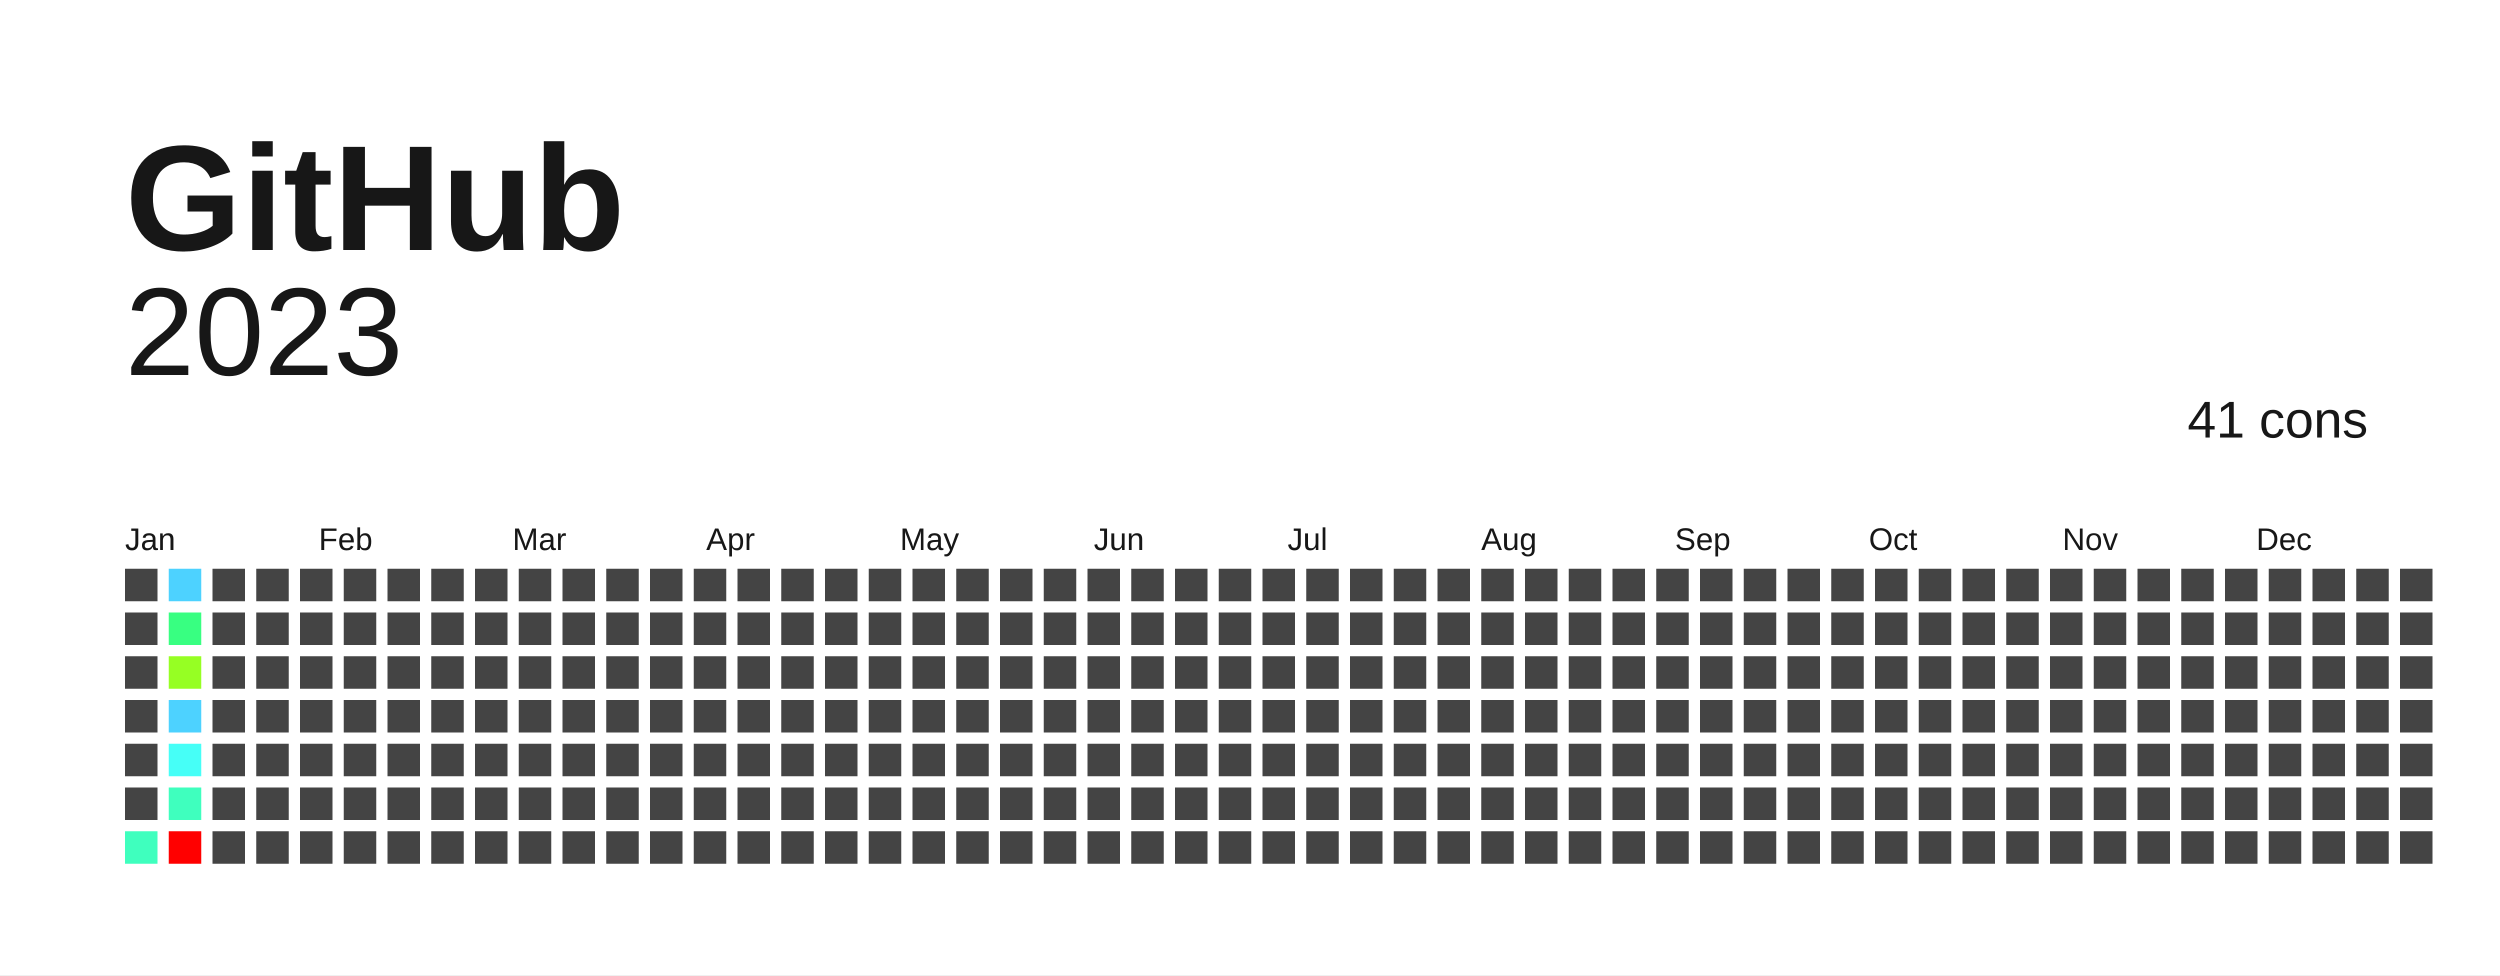
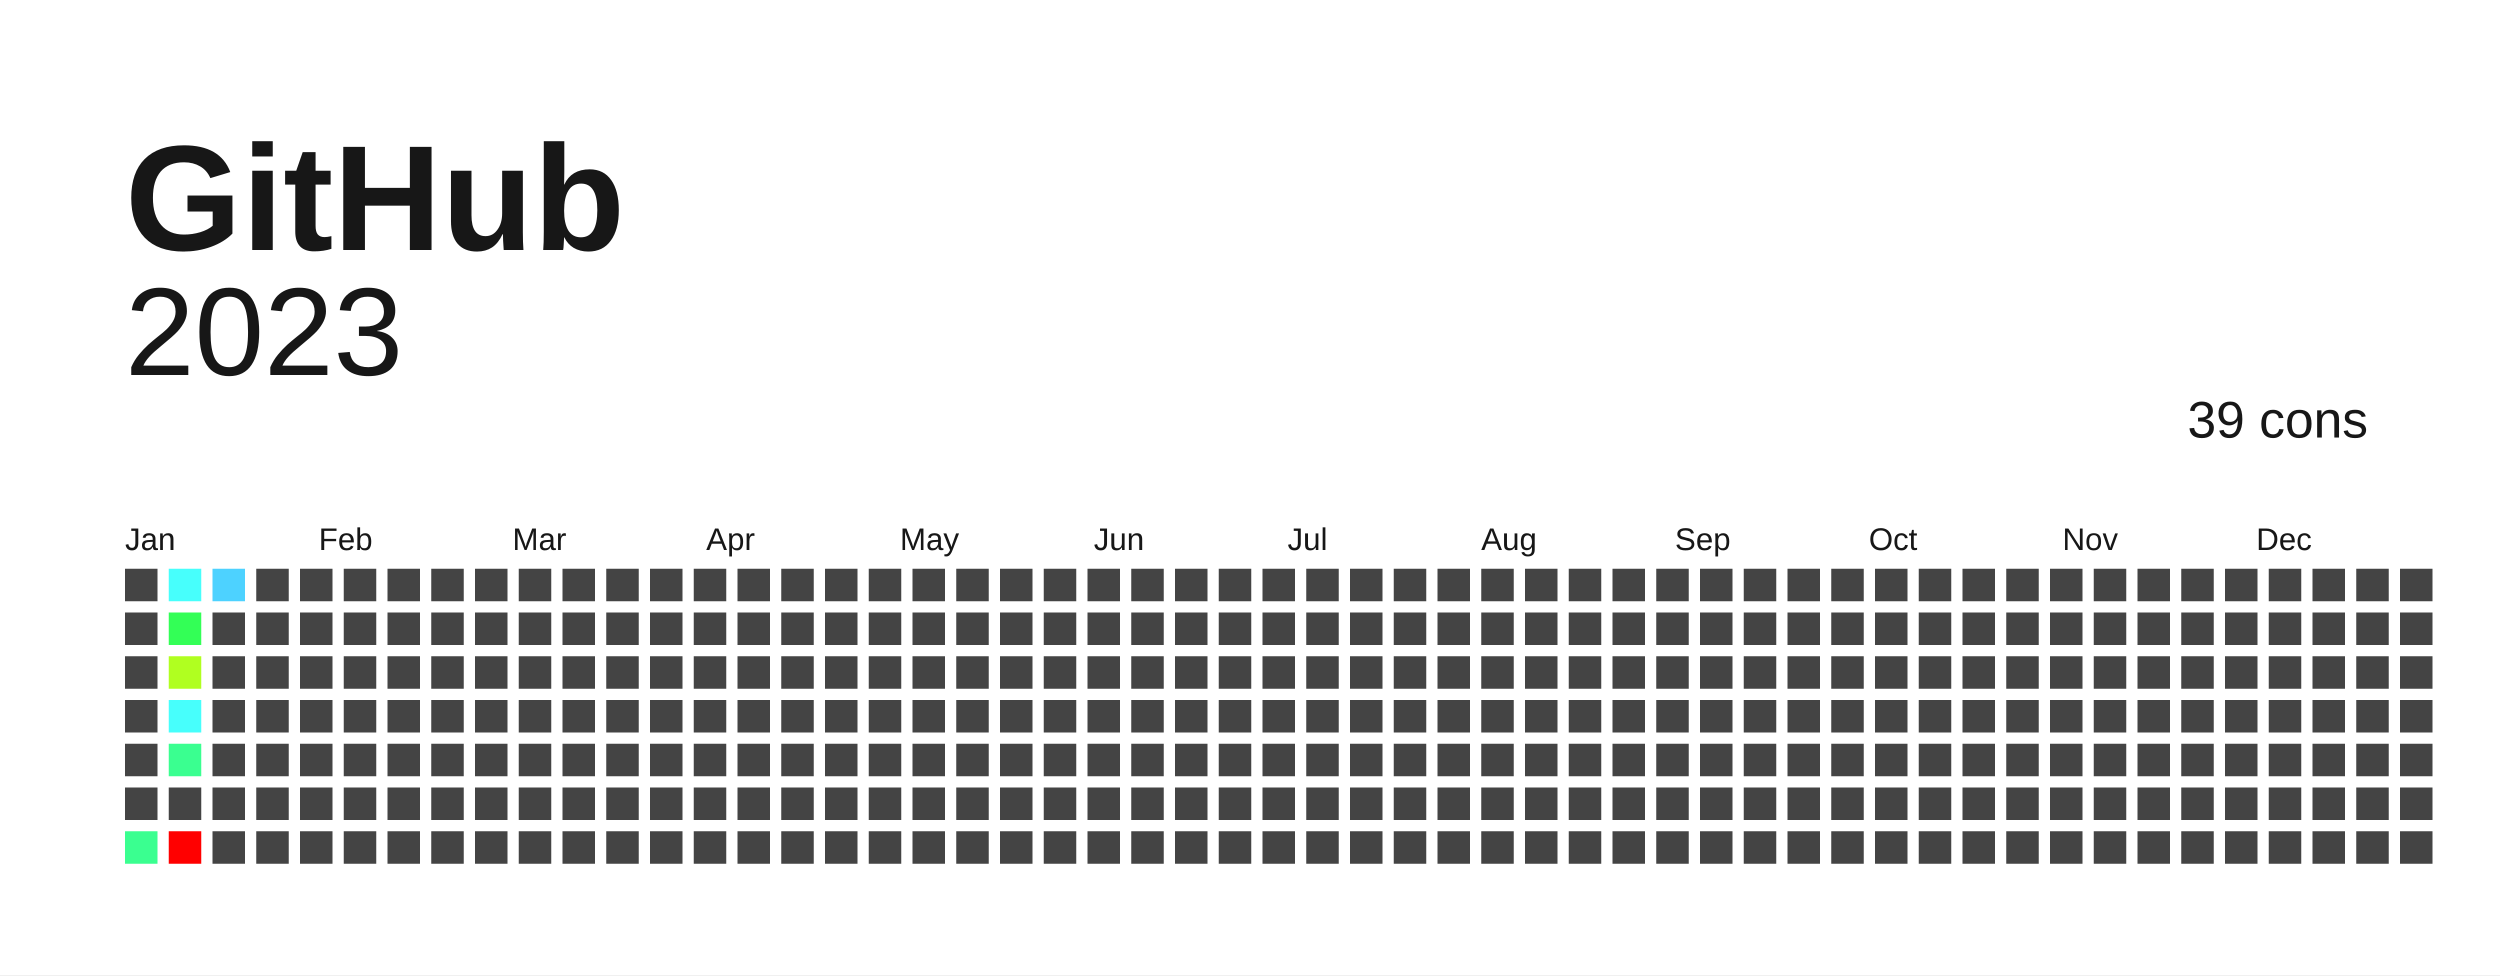
<svg xmlns="http://www.w3.org/2000/svg" baseProfile="full" height="78mm" version="1.1" viewBox="0,0,200,78" width="200mm">
  <defs />
  <rect fill="#FFFFFF" height="78" width="200" x="0" y="0" />
  <text fill="#171717" style="font-size:12px; font-family:Arial; font-weight:bold;" x="10" y="20">GitHub</text>
  <text alignment-baseline="hanging" fill="#171717" style="font-size:10.0px; font-family:Arial;" x="10" y="30">2023</text>
-   <text alignment-baseline="hanging" fill="#171717" style="font-size:4.125px; font-family:Arial;" x="175" y="35">41 cons</text>
+   <text alignment-baseline="hanging" fill="#171717" style="font-size:4.125px; font-family:Arial;" x="175" y="35">39 cons</text>
  <text fill="#171717" style="font-size:2.5px; font-family:Arial" x="10.0" y="44">Jan</text>
  <text fill="#171717" style="font-size:2.5px; font-family:Arial" x="25.5" y="44">Feb</text>
  <text fill="#171717" style="font-size:2.5px; font-family:Arial" x="41.0" y="44">Mar</text>
  <text fill="#171717" style="font-size:2.5px; font-family:Arial" x="56.5" y="44">Apr</text>
  <text fill="#171717" style="font-size:2.5px; font-family:Arial" x="72.0" y="44">May</text>
  <text fill="#171717" style="font-size:2.5px; font-family:Arial" x="87.5" y="44">Jun</text>
  <text fill="#171717" style="font-size:2.5px; font-family:Arial" x="103.0" y="44">Jul</text>
  <text fill="#171717" style="font-size:2.5px; font-family:Arial" x="118.5" y="44">Aug</text>
  <text fill="#171717" style="font-size:2.5px; font-family:Arial" x="134.0" y="44">Sep</text>
  <text fill="#171717" style="font-size:2.5px; font-family:Arial" x="149.5" y="44">Oct</text>
  <text fill="#171717" style="font-size:2.5px; font-family:Arial" x="165.0" y="44">Nov</text>
  <text fill="#171717" style="font-size:2.5px; font-family:Arial" x="180.5" y="44">Dec</text>
  <rect fill="#444444" height="2.6" width="2.6" x="10.0" y="45.5" />
  <rect fill="#444444" height="2.6" width="2.6" x="10.0" y="49.0" />
  <rect fill="#444444" height="2.6" width="2.6" x="10.0" y="52.5" />
  <rect fill="#444444" height="2.6" width="2.6" x="10.0" y="56.0" />
  <rect fill="#444444" height="2.6" width="2.6" x="10.0" y="59.5" />
  <rect fill="#444444" height="2.6" width="2.6" x="10.0" y="63.0" />
-   <rect fill="#3fffbe" height="2.6" width="2.6" x="10.0" y="66.5" />
-   <rect fill="#4dd2ff" height="2.6" width="2.6" x="13.5" y="45.5" />
-   <rect fill="#38ff81" height="2.6" width="2.6" x="13.5" y="49.0" />
-   <rect fill="#96ff23" height="2.6" width="2.6" x="13.5" y="52.5" />
-   <rect fill="#4dd2ff" height="2.6" width="2.6" x="13.5" y="56.0" />
-   <rect fill="#46fff7" height="2.6" width="2.6" x="13.5" y="59.5" />
-   <rect fill="#3fffbe" height="2.6" width="2.6" x="13.5" y="63.0" />
+   <rect fill="#3aff90" height="2.6" width="2.6" x="10.0" y="66.5" />
+   <rect fill="#47fffc" height="2.6" width="2.6" x="13.5" y="45.5" />
+   <rect fill="#33ff56" height="2.6" width="2.6" x="13.5" y="49.0" />
+   <rect fill="#b0ff20" height="2.6" width="2.6" x="13.5" y="52.5" />
+   <rect fill="#47fffc" height="2.6" width="2.6" x="13.5" y="56.0" />
+   <rect fill="#3aff90" height="2.6" width="2.6" x="13.5" y="59.5" />
+   <rect fill="#444444" height="2.6" width="2.6" x="13.5" y="63.0" />
  <rect fill="red" height="2.6" width="2.6" x="13.5" y="66.5" />
-   <rect fill="#444444" height="2.6" width="2.6" x="17.0" y="45.5" />
+   <rect fill="#4dd2ff" height="2.6" width="2.6" x="17.0" y="45.5" />
  <rect fill="#444444" height="2.6" width="2.6" x="17.0" y="49.0" />
  <rect fill="#444444" height="2.6" width="2.6" x="17.0" y="52.5" />
  <rect fill="#444444" height="2.6" width="2.6" x="17.0" y="56.0" />
  <rect fill="#444444" height="2.6" width="2.6" x="17.0" y="59.5" />
  <rect fill="#444444" height="2.6" width="2.6" x="17.0" y="63.0" />
  <rect fill="#444444" height="2.6" width="2.6" x="17.0" y="66.5" />
  <rect fill="#444444" height="2.6" width="2.6" x="20.5" y="45.5" />
  <rect fill="#444444" height="2.6" width="2.6" x="20.5" y="49.0" />
  <rect fill="#444444" height="2.6" width="2.6" x="20.5" y="52.5" />
  <rect fill="#444444" height="2.6" width="2.6" x="20.5" y="56.0" />
  <rect fill="#444444" height="2.6" width="2.6" x="20.5" y="59.5" />
  <rect fill="#444444" height="2.6" width="2.6" x="20.5" y="63.0" />
  <rect fill="#444444" height="2.6" width="2.6" x="20.5" y="66.5" />
  <rect fill="#444444" height="2.6" width="2.6" x="24.0" y="45.5" />
  <rect fill="#444444" height="2.6" width="2.6" x="24.0" y="49.0" />
  <rect fill="#444444" height="2.6" width="2.6" x="24.0" y="52.5" />
  <rect fill="#444444" height="2.6" width="2.6" x="24.0" y="56.0" />
  <rect fill="#444444" height="2.6" width="2.6" x="24.0" y="59.5" />
  <rect fill="#444444" height="2.6" width="2.6" x="24.0" y="63.0" />
  <rect fill="#444444" height="2.6" width="2.6" x="24.0" y="66.5" />
  <rect fill="#444444" height="2.6" width="2.6" x="27.5" y="45.5" />
  <rect fill="#444444" height="2.6" width="2.6" x="27.5" y="49.0" />
  <rect fill="#444444" height="2.6" width="2.6" x="27.5" y="52.5" />
  <rect fill="#444444" height="2.6" width="2.6" x="27.5" y="56.0" />
  <rect fill="#444444" height="2.6" width="2.6" x="27.5" y="59.5" />
  <rect fill="#444444" height="2.6" width="2.6" x="27.5" y="63.0" />
  <rect fill="#444444" height="2.6" width="2.6" x="27.5" y="66.5" />
  <rect fill="#444444" height="2.6" width="2.6" x="31.0" y="45.5" />
  <rect fill="#444444" height="2.6" width="2.6" x="31.0" y="49.0" />
  <rect fill="#444444" height="2.6" width="2.6" x="31.0" y="52.5" />
  <rect fill="#444444" height="2.6" width="2.6" x="31.0" y="56.0" />
  <rect fill="#444444" height="2.6" width="2.6" x="31.0" y="59.5" />
  <rect fill="#444444" height="2.6" width="2.6" x="31.0" y="63.0" />
  <rect fill="#444444" height="2.6" width="2.6" x="31.0" y="66.5" />
  <rect fill="#444444" height="2.6" width="2.6" x="34.5" y="45.5" />
  <rect fill="#444444" height="2.6" width="2.6" x="34.5" y="49.0" />
  <rect fill="#444444" height="2.6" width="2.6" x="34.5" y="52.5" />
  <rect fill="#444444" height="2.6" width="2.6" x="34.5" y="56.0" />
  <rect fill="#444444" height="2.6" width="2.6" x="34.5" y="59.5" />
  <rect fill="#444444" height="2.6" width="2.6" x="34.5" y="63.0" />
  <rect fill="#444444" height="2.6" width="2.6" x="34.5" y="66.5" />
  <rect fill="#444444" height="2.6" width="2.6" x="38.0" y="45.5" />
  <rect fill="#444444" height="2.6" width="2.6" x="38.0" y="49.0" />
  <rect fill="#444444" height="2.6" width="2.6" x="38.0" y="52.5" />
  <rect fill="#444444" height="2.6" width="2.6" x="38.0" y="56.0" />
  <rect fill="#444444" height="2.6" width="2.6" x="38.0" y="59.5" />
  <rect fill="#444444" height="2.6" width="2.6" x="38.0" y="63.0" />
  <rect fill="#444444" height="2.6" width="2.6" x="38.0" y="66.5" />
  <rect fill="#444444" height="2.6" width="2.6" x="41.5" y="45.5" />
  <rect fill="#444444" height="2.6" width="2.6" x="41.5" y="49.0" />
  <rect fill="#444444" height="2.6" width="2.6" x="41.5" y="52.5" />
  <rect fill="#444444" height="2.6" width="2.6" x="41.5" y="56.0" />
  <rect fill="#444444" height="2.6" width="2.6" x="41.5" y="59.5" />
  <rect fill="#444444" height="2.6" width="2.6" x="41.5" y="63.0" />
  <rect fill="#444444" height="2.6" width="2.6" x="41.5" y="66.5" />
  <rect fill="#444444" height="2.6" width="2.6" x="45.0" y="45.5" />
  <rect fill="#444444" height="2.6" width="2.6" x="45.0" y="49.0" />
  <rect fill="#444444" height="2.6" width="2.6" x="45.0" y="52.5" />
  <rect fill="#444444" height="2.6" width="2.6" x="45.0" y="56.0" />
  <rect fill="#444444" height="2.6" width="2.6" x="45.0" y="59.5" />
  <rect fill="#444444" height="2.6" width="2.6" x="45.0" y="63.0" />
  <rect fill="#444444" height="2.6" width="2.6" x="45.0" y="66.5" />
  <rect fill="#444444" height="2.6" width="2.6" x="48.5" y="45.5" />
  <rect fill="#444444" height="2.6" width="2.6" x="48.5" y="49.0" />
  <rect fill="#444444" height="2.6" width="2.6" x="48.5" y="52.5" />
  <rect fill="#444444" height="2.6" width="2.6" x="48.5" y="56.0" />
  <rect fill="#444444" height="2.6" width="2.6" x="48.5" y="59.5" />
  <rect fill="#444444" height="2.6" width="2.6" x="48.5" y="63.0" />
  <rect fill="#444444" height="2.6" width="2.6" x="48.5" y="66.5" />
  <rect fill="#444444" height="2.6" width="2.6" x="52.0" y="45.5" />
  <rect fill="#444444" height="2.6" width="2.6" x="52.0" y="49.0" />
  <rect fill="#444444" height="2.6" width="2.6" x="52.0" y="52.5" />
  <rect fill="#444444" height="2.6" width="2.6" x="52.0" y="56.0" />
  <rect fill="#444444" height="2.6" width="2.6" x="52.0" y="59.5" />
  <rect fill="#444444" height="2.6" width="2.6" x="52.0" y="63.0" />
  <rect fill="#444444" height="2.6" width="2.6" x="52.0" y="66.5" />
  <rect fill="#444444" height="2.6" width="2.6" x="55.5" y="45.5" />
  <rect fill="#444444" height="2.6" width="2.6" x="55.5" y="49.0" />
  <rect fill="#444444" height="2.6" width="2.6" x="55.5" y="52.5" />
  <rect fill="#444444" height="2.6" width="2.6" x="55.5" y="56.0" />
  <rect fill="#444444" height="2.6" width="2.6" x="55.5" y="59.5" />
  <rect fill="#444444" height="2.6" width="2.6" x="55.5" y="63.0" />
  <rect fill="#444444" height="2.6" width="2.6" x="55.5" y="66.5" />
  <rect fill="#444444" height="2.6" width="2.6" x="59.0" y="45.5" />
  <rect fill="#444444" height="2.6" width="2.6" x="59.0" y="49.0" />
  <rect fill="#444444" height="2.6" width="2.6" x="59.0" y="52.5" />
  <rect fill="#444444" height="2.6" width="2.6" x="59.0" y="56.0" />
  <rect fill="#444444" height="2.6" width="2.6" x="59.0" y="59.5" />
  <rect fill="#444444" height="2.6" width="2.6" x="59.0" y="63.0" />
  <rect fill="#444444" height="2.6" width="2.6" x="59.0" y="66.5" />
  <rect fill="#444444" height="2.6" width="2.6" x="62.5" y="45.5" />
  <rect fill="#444444" height="2.6" width="2.6" x="62.5" y="49.0" />
  <rect fill="#444444" height="2.6" width="2.6" x="62.5" y="52.5" />
  <rect fill="#444444" height="2.6" width="2.6" x="62.5" y="56.0" />
  <rect fill="#444444" height="2.6" width="2.6" x="62.5" y="59.5" />
  <rect fill="#444444" height="2.6" width="2.6" x="62.5" y="63.0" />
  <rect fill="#444444" height="2.6" width="2.6" x="62.5" y="66.5" />
  <rect fill="#444444" height="2.6" width="2.6" x="66.0" y="45.5" />
  <rect fill="#444444" height="2.6" width="2.6" x="66.0" y="49.0" />
  <rect fill="#444444" height="2.6" width="2.6" x="66.0" y="52.5" />
  <rect fill="#444444" height="2.6" width="2.6" x="66.0" y="56.0" />
  <rect fill="#444444" height="2.6" width="2.6" x="66.0" y="59.5" />
  <rect fill="#444444" height="2.6" width="2.6" x="66.0" y="63.0" />
  <rect fill="#444444" height="2.6" width="2.6" x="66.0" y="66.5" />
  <rect fill="#444444" height="2.6" width="2.6" x="69.5" y="45.5" />
  <rect fill="#444444" height="2.6" width="2.6" x="69.5" y="49.0" />
  <rect fill="#444444" height="2.6" width="2.6" x="69.5" y="52.5" />
  <rect fill="#444444" height="2.6" width="2.6" x="69.5" y="56.0" />
  <rect fill="#444444" height="2.6" width="2.6" x="69.5" y="59.5" />
  <rect fill="#444444" height="2.6" width="2.6" x="69.5" y="63.0" />
  <rect fill="#444444" height="2.6" width="2.6" x="69.5" y="66.5" />
  <rect fill="#444444" height="2.6" width="2.6" x="73.0" y="45.5" />
  <rect fill="#444444" height="2.6" width="2.6" x="73.0" y="49.0" />
  <rect fill="#444444" height="2.6" width="2.6" x="73.0" y="52.5" />
  <rect fill="#444444" height="2.6" width="2.6" x="73.0" y="56.0" />
  <rect fill="#444444" height="2.6" width="2.6" x="73.0" y="59.5" />
  <rect fill="#444444" height="2.6" width="2.6" x="73.0" y="63.0" />
  <rect fill="#444444" height="2.6" width="2.6" x="73.0" y="66.5" />
  <rect fill="#444444" height="2.6" width="2.6" x="76.5" y="45.5" />
  <rect fill="#444444" height="2.6" width="2.6" x="76.5" y="49.0" />
  <rect fill="#444444" height="2.6" width="2.6" x="76.5" y="52.5" />
  <rect fill="#444444" height="2.6" width="2.6" x="76.5" y="56.0" />
  <rect fill="#444444" height="2.6" width="2.6" x="76.5" y="59.5" />
  <rect fill="#444444" height="2.6" width="2.6" x="76.5" y="63.0" />
  <rect fill="#444444" height="2.6" width="2.6" x="76.5" y="66.5" />
  <rect fill="#444444" height="2.6" width="2.6" x="80.0" y="45.5" />
  <rect fill="#444444" height="2.6" width="2.6" x="80.0" y="49.0" />
  <rect fill="#444444" height="2.6" width="2.6" x="80.0" y="52.5" />
  <rect fill="#444444" height="2.6" width="2.6" x="80.0" y="56.0" />
  <rect fill="#444444" height="2.6" width="2.6" x="80.0" y="59.5" />
  <rect fill="#444444" height="2.6" width="2.6" x="80.0" y="63.0" />
  <rect fill="#444444" height="2.6" width="2.6" x="80.0" y="66.5" />
  <rect fill="#444444" height="2.6" width="2.6" x="83.5" y="45.5" />
  <rect fill="#444444" height="2.6" width="2.6" x="83.5" y="49.0" />
  <rect fill="#444444" height="2.6" width="2.6" x="83.5" y="52.5" />
  <rect fill="#444444" height="2.6" width="2.6" x="83.5" y="56.0" />
  <rect fill="#444444" height="2.6" width="2.6" x="83.5" y="59.5" />
  <rect fill="#444444" height="2.6" width="2.6" x="83.5" y="63.0" />
  <rect fill="#444444" height="2.6" width="2.6" x="83.5" y="66.5" />
  <rect fill="#444444" height="2.6" width="2.6" x="87.0" y="45.5" />
  <rect fill="#444444" height="2.6" width="2.6" x="87.0" y="49.0" />
  <rect fill="#444444" height="2.6" width="2.6" x="87.0" y="52.5" />
  <rect fill="#444444" height="2.6" width="2.6" x="87.0" y="56.0" />
  <rect fill="#444444" height="2.6" width="2.6" x="87.0" y="59.5" />
  <rect fill="#444444" height="2.6" width="2.6" x="87.0" y="63.0" />
  <rect fill="#444444" height="2.6" width="2.6" x="87.0" y="66.5" />
  <rect fill="#444444" height="2.6" width="2.6" x="90.5" y="45.5" />
  <rect fill="#444444" height="2.6" width="2.6" x="90.5" y="49.0" />
  <rect fill="#444444" height="2.6" width="2.6" x="90.5" y="52.5" />
  <rect fill="#444444" height="2.6" width="2.6" x="90.5" y="56.0" />
  <rect fill="#444444" height="2.6" width="2.6" x="90.5" y="59.5" />
  <rect fill="#444444" height="2.6" width="2.6" x="90.5" y="63.0" />
  <rect fill="#444444" height="2.6" width="2.6" x="90.5" y="66.5" />
  <rect fill="#444444" height="2.6" width="2.6" x="94.0" y="45.5" />
  <rect fill="#444444" height="2.6" width="2.6" x="94.0" y="49.0" />
  <rect fill="#444444" height="2.6" width="2.6" x="94.0" y="52.5" />
  <rect fill="#444444" height="2.6" width="2.6" x="94.0" y="56.0" />
  <rect fill="#444444" height="2.6" width="2.6" x="94.0" y="59.5" />
  <rect fill="#444444" height="2.6" width="2.6" x="94.0" y="63.0" />
  <rect fill="#444444" height="2.6" width="2.6" x="94.0" y="66.5" />
  <rect fill="#444444" height="2.6" width="2.6" x="97.5" y="45.5" />
  <rect fill="#444444" height="2.6" width="2.6" x="97.5" y="49.0" />
  <rect fill="#444444" height="2.6" width="2.6" x="97.5" y="52.5" />
  <rect fill="#444444" height="2.6" width="2.6" x="97.5" y="56.0" />
  <rect fill="#444444" height="2.6" width="2.6" x="97.5" y="59.5" />
  <rect fill="#444444" height="2.6" width="2.6" x="97.5" y="63.0" />
  <rect fill="#444444" height="2.6" width="2.6" x="97.5" y="66.5" />
  <rect fill="#444444" height="2.6" width="2.6" x="101.0" y="45.5" />
  <rect fill="#444444" height="2.6" width="2.6" x="101.0" y="49.0" />
  <rect fill="#444444" height="2.6" width="2.6" x="101.0" y="52.5" />
  <rect fill="#444444" height="2.6" width="2.6" x="101.0" y="56.0" />
  <rect fill="#444444" height="2.6" width="2.6" x="101.0" y="59.5" />
  <rect fill="#444444" height="2.6" width="2.6" x="101.0" y="63.0" />
  <rect fill="#444444" height="2.6" width="2.6" x="101.0" y="66.5" />
  <rect fill="#444444" height="2.6" width="2.6" x="104.5" y="45.5" />
  <rect fill="#444444" height="2.6" width="2.6" x="104.5" y="49.0" />
  <rect fill="#444444" height="2.6" width="2.6" x="104.5" y="52.5" />
  <rect fill="#444444" height="2.6" width="2.6" x="104.5" y="56.0" />
  <rect fill="#444444" height="2.6" width="2.6" x="104.5" y="59.5" />
  <rect fill="#444444" height="2.6" width="2.6" x="104.5" y="63.0" />
  <rect fill="#444444" height="2.6" width="2.6" x="104.5" y="66.5" />
  <rect fill="#444444" height="2.6" width="2.6" x="108.0" y="45.5" />
  <rect fill="#444444" height="2.6" width="2.6" x="108.0" y="49.0" />
  <rect fill="#444444" height="2.6" width="2.6" x="108.0" y="52.5" />
  <rect fill="#444444" height="2.6" width="2.6" x="108.0" y="56.0" />
  <rect fill="#444444" height="2.6" width="2.6" x="108.0" y="59.5" />
  <rect fill="#444444" height="2.6" width="2.6" x="108.0" y="63.0" />
  <rect fill="#444444" height="2.6" width="2.6" x="108.0" y="66.5" />
  <rect fill="#444444" height="2.6" width="2.6" x="111.5" y="45.5" />
  <rect fill="#444444" height="2.6" width="2.6" x="111.5" y="49.0" />
  <rect fill="#444444" height="2.6" width="2.6" x="111.5" y="52.5" />
  <rect fill="#444444" height="2.6" width="2.6" x="111.5" y="56.0" />
  <rect fill="#444444" height="2.6" width="2.6" x="111.5" y="59.5" />
  <rect fill="#444444" height="2.6" width="2.6" x="111.5" y="63.0" />
  <rect fill="#444444" height="2.6" width="2.6" x="111.5" y="66.5" />
  <rect fill="#444444" height="2.6" width="2.6" x="115.0" y="45.5" />
  <rect fill="#444444" height="2.6" width="2.6" x="115.0" y="49.0" />
  <rect fill="#444444" height="2.6" width="2.6" x="115.0" y="52.5" />
  <rect fill="#444444" height="2.6" width="2.6" x="115.0" y="56.0" />
  <rect fill="#444444" height="2.6" width="2.6" x="115.0" y="59.5" />
  <rect fill="#444444" height="2.6" width="2.6" x="115.0" y="63.0" />
  <rect fill="#444444" height="2.6" width="2.6" x="115.0" y="66.5" />
  <rect fill="#444444" height="2.6" width="2.6" x="118.5" y="45.5" />
  <rect fill="#444444" height="2.6" width="2.6" x="118.5" y="49.0" />
  <rect fill="#444444" height="2.6" width="2.6" x="118.5" y="52.5" />
  <rect fill="#444444" height="2.6" width="2.6" x="118.5" y="56.0" />
  <rect fill="#444444" height="2.6" width="2.6" x="118.5" y="59.5" />
  <rect fill="#444444" height="2.6" width="2.6" x="118.5" y="63.0" />
  <rect fill="#444444" height="2.6" width="2.6" x="118.5" y="66.5" />
  <rect fill="#444444" height="2.6" width="2.6" x="122.0" y="45.5" />
  <rect fill="#444444" height="2.6" width="2.6" x="122.0" y="49.0" />
  <rect fill="#444444" height="2.6" width="2.6" x="122.0" y="52.5" />
  <rect fill="#444444" height="2.6" width="2.6" x="122.0" y="56.0" />
  <rect fill="#444444" height="2.6" width="2.6" x="122.0" y="59.5" />
  <rect fill="#444444" height="2.6" width="2.6" x="122.0" y="63.0" />
  <rect fill="#444444" height="2.6" width="2.6" x="122.0" y="66.5" />
  <rect fill="#444444" height="2.6" width="2.6" x="125.5" y="45.5" />
  <rect fill="#444444" height="2.6" width="2.6" x="125.5" y="49.0" />
  <rect fill="#444444" height="2.6" width="2.6" x="125.5" y="52.5" />
  <rect fill="#444444" height="2.6" width="2.6" x="125.5" y="56.0" />
  <rect fill="#444444" height="2.6" width="2.6" x="125.5" y="59.5" />
  <rect fill="#444444" height="2.6" width="2.6" x="125.5" y="63.0" />
  <rect fill="#444444" height="2.6" width="2.6" x="125.5" y="66.5" />
  <rect fill="#444444" height="2.6" width="2.6" x="129.0" y="45.5" />
  <rect fill="#444444" height="2.6" width="2.6" x="129.0" y="49.0" />
  <rect fill="#444444" height="2.6" width="2.6" x="129.0" y="52.5" />
  <rect fill="#444444" height="2.6" width="2.6" x="129.0" y="56.0" />
  <rect fill="#444444" height="2.6" width="2.6" x="129.0" y="59.5" />
  <rect fill="#444444" height="2.6" width="2.6" x="129.0" y="63.0" />
  <rect fill="#444444" height="2.6" width="2.6" x="129.0" y="66.5" />
  <rect fill="#444444" height="2.6" width="2.6" x="132.5" y="45.5" />
  <rect fill="#444444" height="2.6" width="2.6" x="132.5" y="49.0" />
  <rect fill="#444444" height="2.6" width="2.6" x="132.5" y="52.5" />
  <rect fill="#444444" height="2.6" width="2.6" x="132.5" y="56.0" />
  <rect fill="#444444" height="2.6" width="2.6" x="132.5" y="59.5" />
  <rect fill="#444444" height="2.6" width="2.6" x="132.5" y="63.0" />
  <rect fill="#444444" height="2.6" width="2.6" x="132.5" y="66.5" />
  <rect fill="#444444" height="2.6" width="2.6" x="136.0" y="45.5" />
  <rect fill="#444444" height="2.6" width="2.6" x="136.0" y="49.0" />
  <rect fill="#444444" height="2.6" width="2.6" x="136.0" y="52.5" />
  <rect fill="#444444" height="2.6" width="2.6" x="136.0" y="56.0" />
  <rect fill="#444444" height="2.6" width="2.6" x="136.0" y="59.5" />
  <rect fill="#444444" height="2.6" width="2.6" x="136.0" y="63.0" />
  <rect fill="#444444" height="2.6" width="2.6" x="136.0" y="66.5" />
  <rect fill="#444444" height="2.6" width="2.6" x="139.5" y="45.5" />
  <rect fill="#444444" height="2.6" width="2.6" x="139.5" y="49.0" />
  <rect fill="#444444" height="2.6" width="2.6" x="139.5" y="52.5" />
  <rect fill="#444444" height="2.6" width="2.6" x="139.5" y="56.0" />
  <rect fill="#444444" height="2.6" width="2.6" x="139.5" y="59.5" />
  <rect fill="#444444" height="2.6" width="2.6" x="139.5" y="63.0" />
  <rect fill="#444444" height="2.6" width="2.6" x="139.5" y="66.5" />
  <rect fill="#444444" height="2.6" width="2.6" x="143.0" y="45.5" />
  <rect fill="#444444" height="2.6" width="2.6" x="143.0" y="49.0" />
  <rect fill="#444444" height="2.6" width="2.6" x="143.0" y="52.5" />
  <rect fill="#444444" height="2.6" width="2.6" x="143.0" y="56.0" />
  <rect fill="#444444" height="2.6" width="2.6" x="143.0" y="59.5" />
  <rect fill="#444444" height="2.6" width="2.6" x="143.0" y="63.0" />
  <rect fill="#444444" height="2.6" width="2.6" x="143.0" y="66.5" />
  <rect fill="#444444" height="2.6" width="2.6" x="146.5" y="45.5" />
  <rect fill="#444444" height="2.6" width="2.6" x="146.5" y="49.0" />
  <rect fill="#444444" height="2.6" width="2.6" x="146.5" y="52.5" />
  <rect fill="#444444" height="2.6" width="2.6" x="146.5" y="56.0" />
  <rect fill="#444444" height="2.6" width="2.6" x="146.5" y="59.5" />
  <rect fill="#444444" height="2.6" width="2.6" x="146.5" y="63.0" />
  <rect fill="#444444" height="2.6" width="2.6" x="146.5" y="66.5" />
  <rect fill="#444444" height="2.6" width="2.6" x="150.0" y="45.5" />
  <rect fill="#444444" height="2.6" width="2.6" x="150.0" y="49.0" />
  <rect fill="#444444" height="2.6" width="2.6" x="150.0" y="52.5" />
  <rect fill="#444444" height="2.6" width="2.6" x="150.0" y="56.0" />
  <rect fill="#444444" height="2.6" width="2.6" x="150.0" y="59.5" />
  <rect fill="#444444" height="2.6" width="2.6" x="150.0" y="63.0" />
  <rect fill="#444444" height="2.6" width="2.6" x="150.0" y="66.5" />
  <rect fill="#444444" height="2.6" width="2.6" x="153.5" y="45.5" />
  <rect fill="#444444" height="2.6" width="2.6" x="153.5" y="49.0" />
  <rect fill="#444444" height="2.6" width="2.6" x="153.5" y="52.5" />
  <rect fill="#444444" height="2.6" width="2.6" x="153.5" y="56.0" />
  <rect fill="#444444" height="2.6" width="2.6" x="153.5" y="59.5" />
  <rect fill="#444444" height="2.6" width="2.6" x="153.5" y="63.0" />
  <rect fill="#444444" height="2.6" width="2.6" x="153.5" y="66.5" />
  <rect fill="#444444" height="2.6" width="2.6" x="157.0" y="45.5" />
  <rect fill="#444444" height="2.6" width="2.6" x="157.0" y="49.0" />
  <rect fill="#444444" height="2.6" width="2.6" x="157.0" y="52.5" />
  <rect fill="#444444" height="2.6" width="2.6" x="157.0" y="56.0" />
  <rect fill="#444444" height="2.6" width="2.6" x="157.0" y="59.5" />
  <rect fill="#444444" height="2.6" width="2.6" x="157.0" y="63.0" />
  <rect fill="#444444" height="2.6" width="2.6" x="157.0" y="66.5" />
  <rect fill="#444444" height="2.6" width="2.6" x="160.5" y="45.5" />
  <rect fill="#444444" height="2.6" width="2.6" x="160.5" y="49.0" />
  <rect fill="#444444" height="2.6" width="2.6" x="160.5" y="52.5" />
  <rect fill="#444444" height="2.6" width="2.6" x="160.5" y="56.0" />
  <rect fill="#444444" height="2.6" width="2.6" x="160.5" y="59.5" />
  <rect fill="#444444" height="2.6" width="2.6" x="160.5" y="63.0" />
  <rect fill="#444444" height="2.6" width="2.6" x="160.5" y="66.5" />
  <rect fill="#444444" height="2.6" width="2.6" x="164.0" y="45.5" />
  <rect fill="#444444" height="2.6" width="2.6" x="164.0" y="49.0" />
  <rect fill="#444444" height="2.6" width="2.6" x="164.0" y="52.5" />
  <rect fill="#444444" height="2.6" width="2.6" x="164.0" y="56.0" />
  <rect fill="#444444" height="2.6" width="2.6" x="164.0" y="59.5" />
  <rect fill="#444444" height="2.6" width="2.6" x="164.0" y="63.0" />
  <rect fill="#444444" height="2.6" width="2.6" x="164.0" y="66.5" />
  <rect fill="#444444" height="2.6" width="2.6" x="167.5" y="45.5" />
  <rect fill="#444444" height="2.6" width="2.6" x="167.5" y="49.0" />
  <rect fill="#444444" height="2.6" width="2.6" x="167.5" y="52.5" />
  <rect fill="#444444" height="2.6" width="2.6" x="167.5" y="56.0" />
  <rect fill="#444444" height="2.6" width="2.6" x="167.5" y="59.5" />
  <rect fill="#444444" height="2.6" width="2.6" x="167.5" y="63.0" />
  <rect fill="#444444" height="2.6" width="2.6" x="167.5" y="66.5" />
  <rect fill="#444444" height="2.6" width="2.6" x="171.0" y="45.5" />
  <rect fill="#444444" height="2.6" width="2.6" x="171.0" y="49.0" />
  <rect fill="#444444" height="2.6" width="2.6" x="171.0" y="52.5" />
  <rect fill="#444444" height="2.6" width="2.6" x="171.0" y="56.0" />
  <rect fill="#444444" height="2.6" width="2.6" x="171.0" y="59.5" />
  <rect fill="#444444" height="2.6" width="2.6" x="171.0" y="63.0" />
  <rect fill="#444444" height="2.6" width="2.6" x="171.0" y="66.5" />
  <rect fill="#444444" height="2.6" width="2.6" x="174.5" y="45.5" />
  <rect fill="#444444" height="2.6" width="2.6" x="174.5" y="49.0" />
  <rect fill="#444444" height="2.6" width="2.6" x="174.5" y="52.5" />
  <rect fill="#444444" height="2.6" width="2.6" x="174.5" y="56.0" />
  <rect fill="#444444" height="2.6" width="2.6" x="174.5" y="59.5" />
  <rect fill="#444444" height="2.6" width="2.6" x="174.5" y="63.0" />
  <rect fill="#444444" height="2.6" width="2.6" x="174.5" y="66.5" />
  <rect fill="#444444" height="2.6" width="2.6" x="178.0" y="45.5" />
  <rect fill="#444444" height="2.6" width="2.6" x="178.0" y="49.0" />
  <rect fill="#444444" height="2.6" width="2.6" x="178.0" y="52.5" />
  <rect fill="#444444" height="2.6" width="2.6" x="178.0" y="56.0" />
  <rect fill="#444444" height="2.6" width="2.6" x="178.0" y="59.5" />
  <rect fill="#444444" height="2.6" width="2.6" x="178.0" y="63.0" />
  <rect fill="#444444" height="2.6" width="2.6" x="178.0" y="66.5" />
  <rect fill="#444444" height="2.6" width="2.6" x="181.5" y="45.5" />
  <rect fill="#444444" height="2.6" width="2.6" x="181.5" y="49.0" />
  <rect fill="#444444" height="2.6" width="2.6" x="181.5" y="52.5" />
  <rect fill="#444444" height="2.6" width="2.6" x="181.5" y="56.0" />
  <rect fill="#444444" height="2.6" width="2.6" x="181.5" y="59.5" />
  <rect fill="#444444" height="2.6" width="2.6" x="181.5" y="63.0" />
  <rect fill="#444444" height="2.6" width="2.6" x="181.5" y="66.5" />
  <rect fill="#444444" height="2.6" width="2.6" x="185.0" y="45.5" />
  <rect fill="#444444" height="2.6" width="2.6" x="185.0" y="49.0" />
  <rect fill="#444444" height="2.6" width="2.6" x="185.0" y="52.5" />
  <rect fill="#444444" height="2.6" width="2.6" x="185.0" y="56.0" />
  <rect fill="#444444" height="2.6" width="2.6" x="185.0" y="59.5" />
  <rect fill="#444444" height="2.6" width="2.6" x="185.0" y="63.0" />
  <rect fill="#444444" height="2.6" width="2.6" x="185.0" y="66.5" />
  <rect fill="#444444" height="2.6" width="2.6" x="188.5" y="45.5" />
  <rect fill="#444444" height="2.6" width="2.6" x="188.5" y="49.0" />
  <rect fill="#444444" height="2.6" width="2.6" x="188.5" y="52.5" />
  <rect fill="#444444" height="2.6" width="2.6" x="188.5" y="56.0" />
  <rect fill="#444444" height="2.6" width="2.6" x="188.5" y="59.5" />
  <rect fill="#444444" height="2.6" width="2.6" x="188.5" y="63.0" />
  <rect fill="#444444" height="2.6" width="2.6" x="188.5" y="66.5" />
  <rect fill="#444444" height="2.6" width="2.6" x="192.0" y="45.5" />
  <rect fill="#444444" height="2.6" width="2.6" x="192.0" y="49.0" />
  <rect fill="#444444" height="2.6" width="2.6" x="192.0" y="52.5" />
  <rect fill="#444444" height="2.6" width="2.6" x="192.0" y="56.0" />
  <rect fill="#444444" height="2.6" width="2.6" x="192.0" y="59.5" />
  <rect fill="#444444" height="2.6" width="2.6" x="192.0" y="63.0" />
  <rect fill="#444444" height="2.6" width="2.6" x="192.0" y="66.5" />
</svg>
